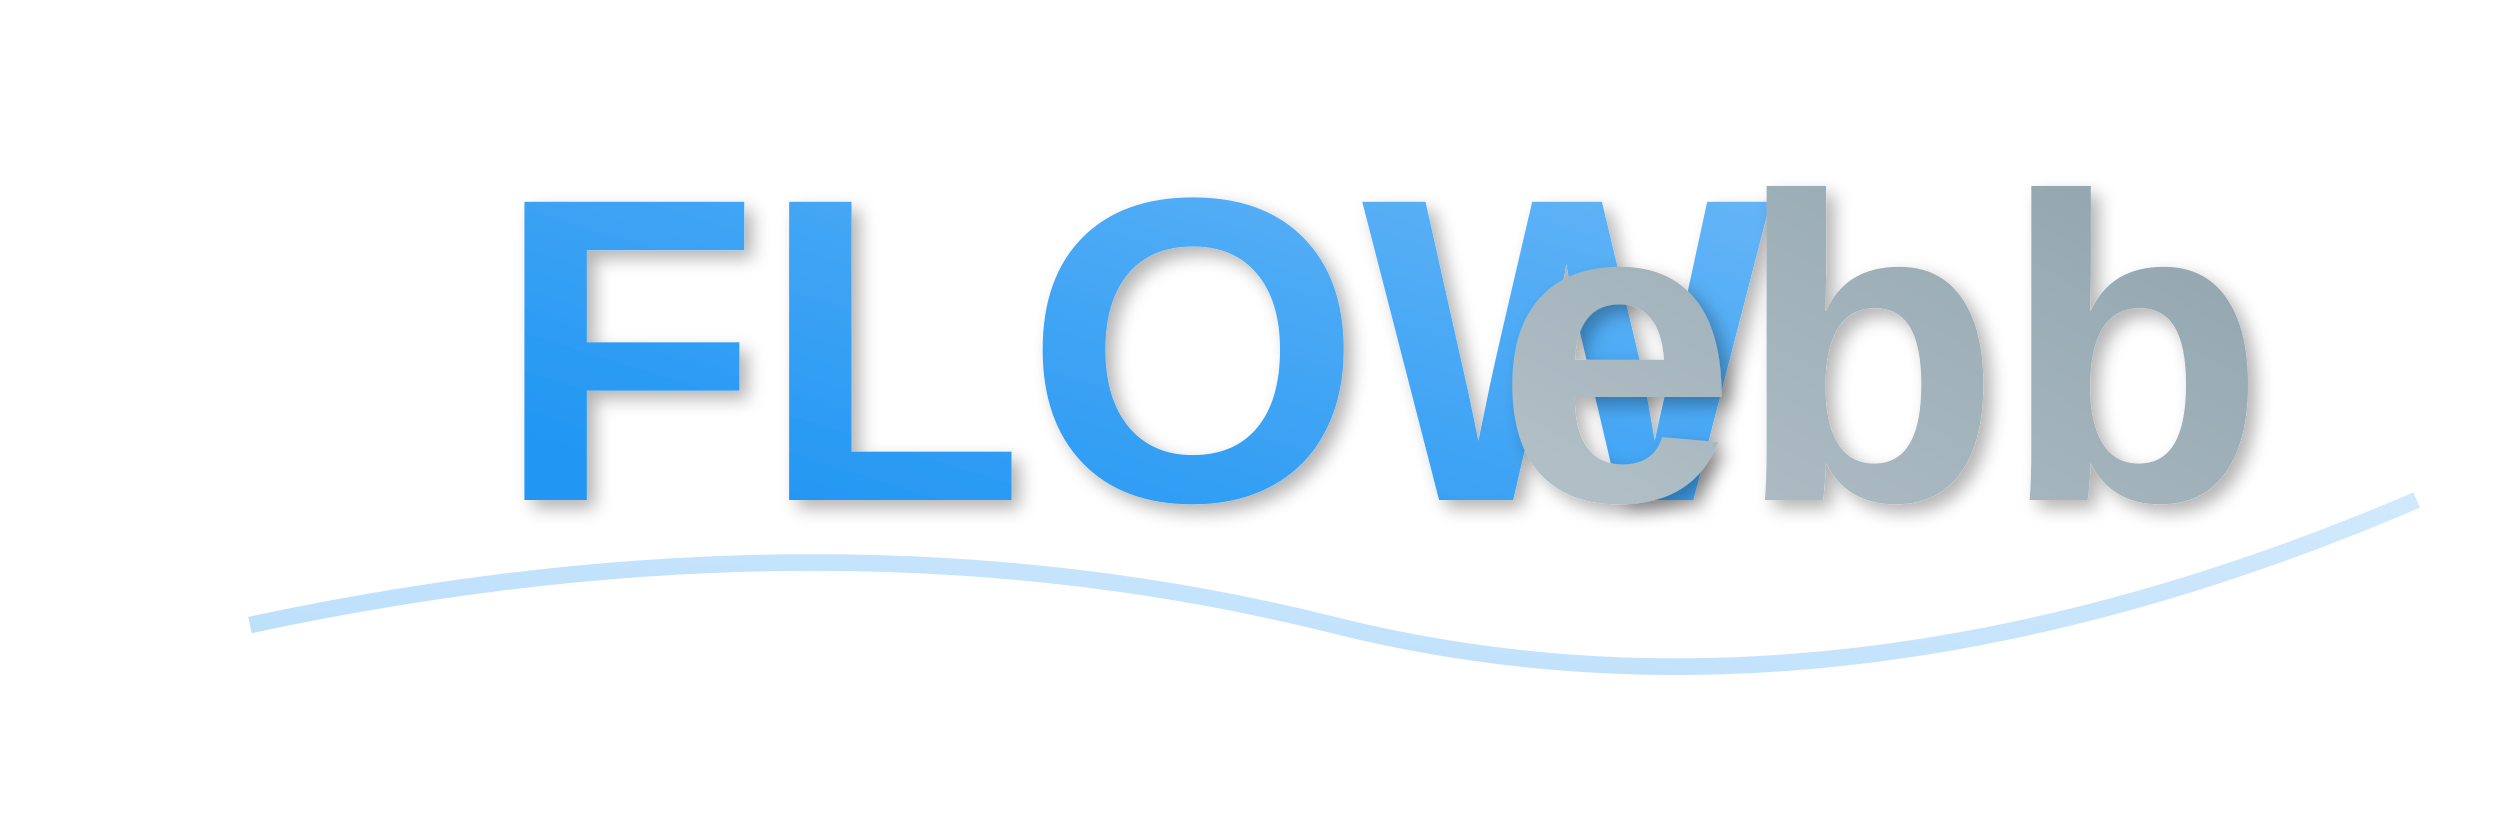
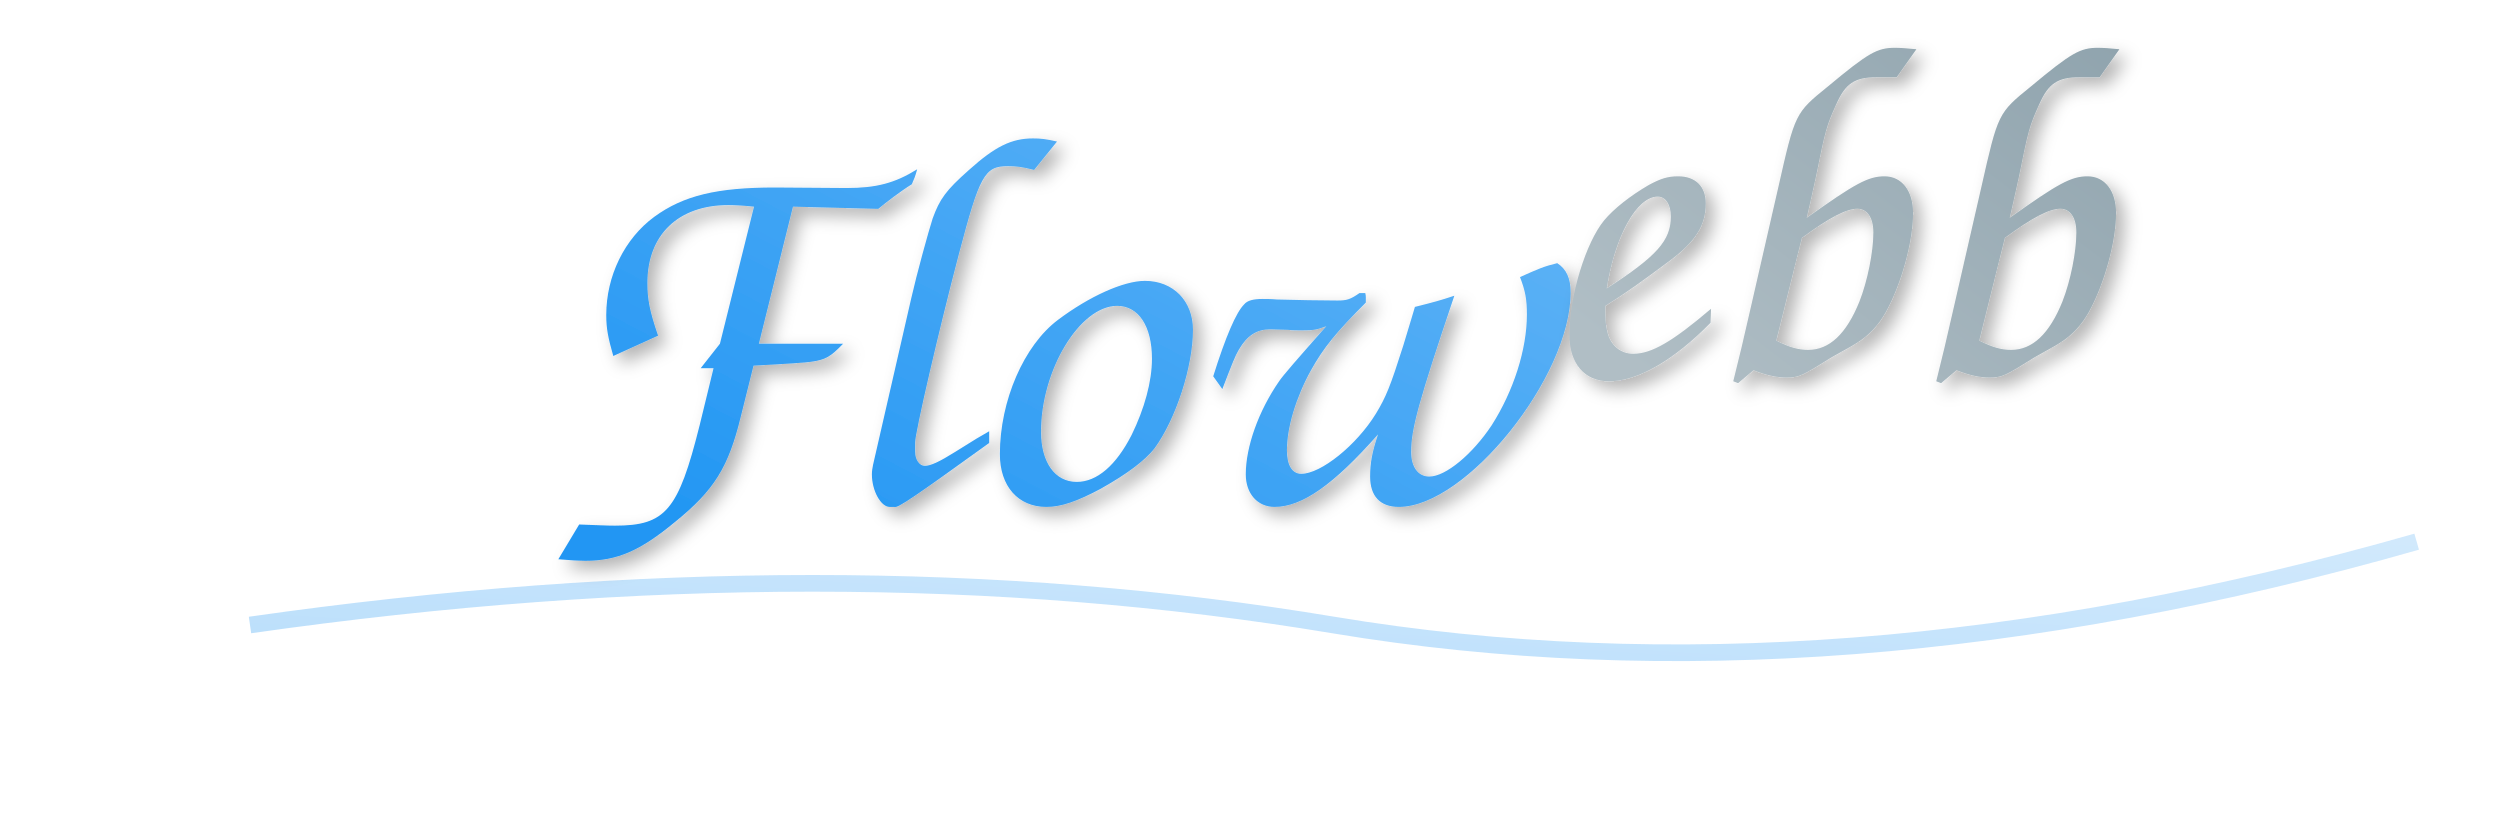
<svg xmlns="http://www.w3.org/2000/svg" viewBox="0 0 300 100">
  <defs>
    <linearGradient id="flowGradient" x1="0" x2="1" y1="0.8" y2="0">
      <stop offset="0%" stop-color="#2196F3">
        <animate attributeName="stop-color" values="#2196F3;#64B5F6;#2196F3" dur="8s" repeatCount="indefinite" />
      </stop>
      <stop offset="100%" stop-color="#64B5F6">
        <animate attributeName="stop-color" values="#64B5F6;#90CAF9;#64B5F6" dur="8s" repeatCount="indefinite" />
      </stop>
    </linearGradient>
    <linearGradient id="ebbGradient" x1="1" x2="0" y1="0" y2="0.8">
      <stop offset="0%" stop-color="#90A4AE">
        <animate attributeName="stop-color" values="#90A4AE;#B0BEC5;#90A4AE" dur="8s" repeatCount="indefinite" />
      </stop>
      <stop offset="100%" stop-color="#B0BEC5" />
    </linearGradient>
    <filter id="shadow" x="-20%" y="-20%" width="140%" height="140%">
      <feDropShadow dx="1" dy="1" stdDeviation="1" flood-opacity="0.3" />
    </filter>
  </defs>
-   <text x="45" y="60" font-family="Arial" font-size="52" font-weight="bold" fill="url(#flowGradient)" filter="url(#shadow)">
-     <animateTransform attributeName="transform" type="rotate" values="-5,-5,60;-2,0,58;-5,-5,60" dur="8s" repeatCount="indefinite" calcMode="spline" keySplines="0.4 0 0.2 1;0.4 0 0.2 1" />
-         FLOW
+   <path d="M 30,75 Q 100,65 160,75 T 290,65" fill="none" stroke="url(#flowGradient)" stroke-width="2" opacity="0.3">
+     <animate attributeName="d" values="M 30,75 Q 100,65 160,75 T 290,65;                      M 30,70 Q 100,75 160,70 T 290,75;                      M 30,75 Q 100,65 160,75 T 290,65" dur="8s" repeatCount="indefinite" calcMode="spline" keySplines="0.4 0 0.2 1;0.4 0 0.2 1" />
+     <animate attributeName="opacity" values="0.3;0.4;0.3" dur="8s" repeatCount="indefinite" calcMode="spline" keySplines="0.4 0 0.2 1;0.4 0 0.2 1" />
+   </path>
+   <text x="35" y="60" font-family="Brush Script MT, cursive" font-size="64" fill="url(#flowGradient)" filter="url(#shadow)">
+     <animate attributeName="y" values="60;55;60" dur="8s" repeatCount="indefinite" calcMode="spline" keySplines="0.4 0 0.2 1;0.4 0 0.2 1" />
+     <animate attributeName="x" values="35;40;35" dur="8s" repeatCount="indefinite" calcMode="spline" keySplines="0.4 0 0.2 1;0.4 0 0.2 1" />
+         Flow
    </text>
-   <text x="165" y="60" font-family="Arial" font-size="52" font-weight="bold" fill="url(#ebbGradient)" filter="url(#shadow)">
-     <animateTransform attributeName="transform" type="rotate" values="5,5,60;2,0,62;5,5,60" dur="8s" repeatCount="indefinite" calcMode="spline" keySplines="0.4 0 0.2 1;0.4 0 0.2 1" />
+   <text x="145" y="45" font-family="Brush Script MT, cursive" font-size="58" fill="url(#ebbGradient)" filter="url(#shadow)">
+     <animateTransform attributeName="transform" type="rotate" values="8,5,60;4,0,62;8,5,60" dur="8s" repeatCount="indefinite" calcMode="spline" keySplines="0.4 0 0.2 1;0.4 0 0.2 1" />
+     <animate attributeName="y" values="45;49;45" dur="8s" repeatCount="indefinite" calcMode="spline" keySplines="0.4 0 0.2 1;0.4 0 0.2 1" />
+     <animate attributeName="x" values="145;138;145" dur="8s" repeatCount="indefinite" calcMode="spline" keySplines="0.4 0 0.2 1;0.4 0 0.2 1" />
        ebb
    </text>
-   <path d="M 30,75 Q 100,60 160,75 T 290,60" fill="none" stroke="url(#flowGradient)" stroke-width="2" opacity="0.3">
-     <animate attributeName="d" values="M 30,75 Q 100,60 160,75 T 290,60;                      M 30,70 Q 100,75 160,70 T 290,75;                      M 30,75 Q 100,60 160,75 T 290,60" dur="8s" repeatCount="indefinite" calcMode="spline" keySplines="0.4 0 0.2 1;0.4 0 0.2 1" />
-   </path>
</svg>
